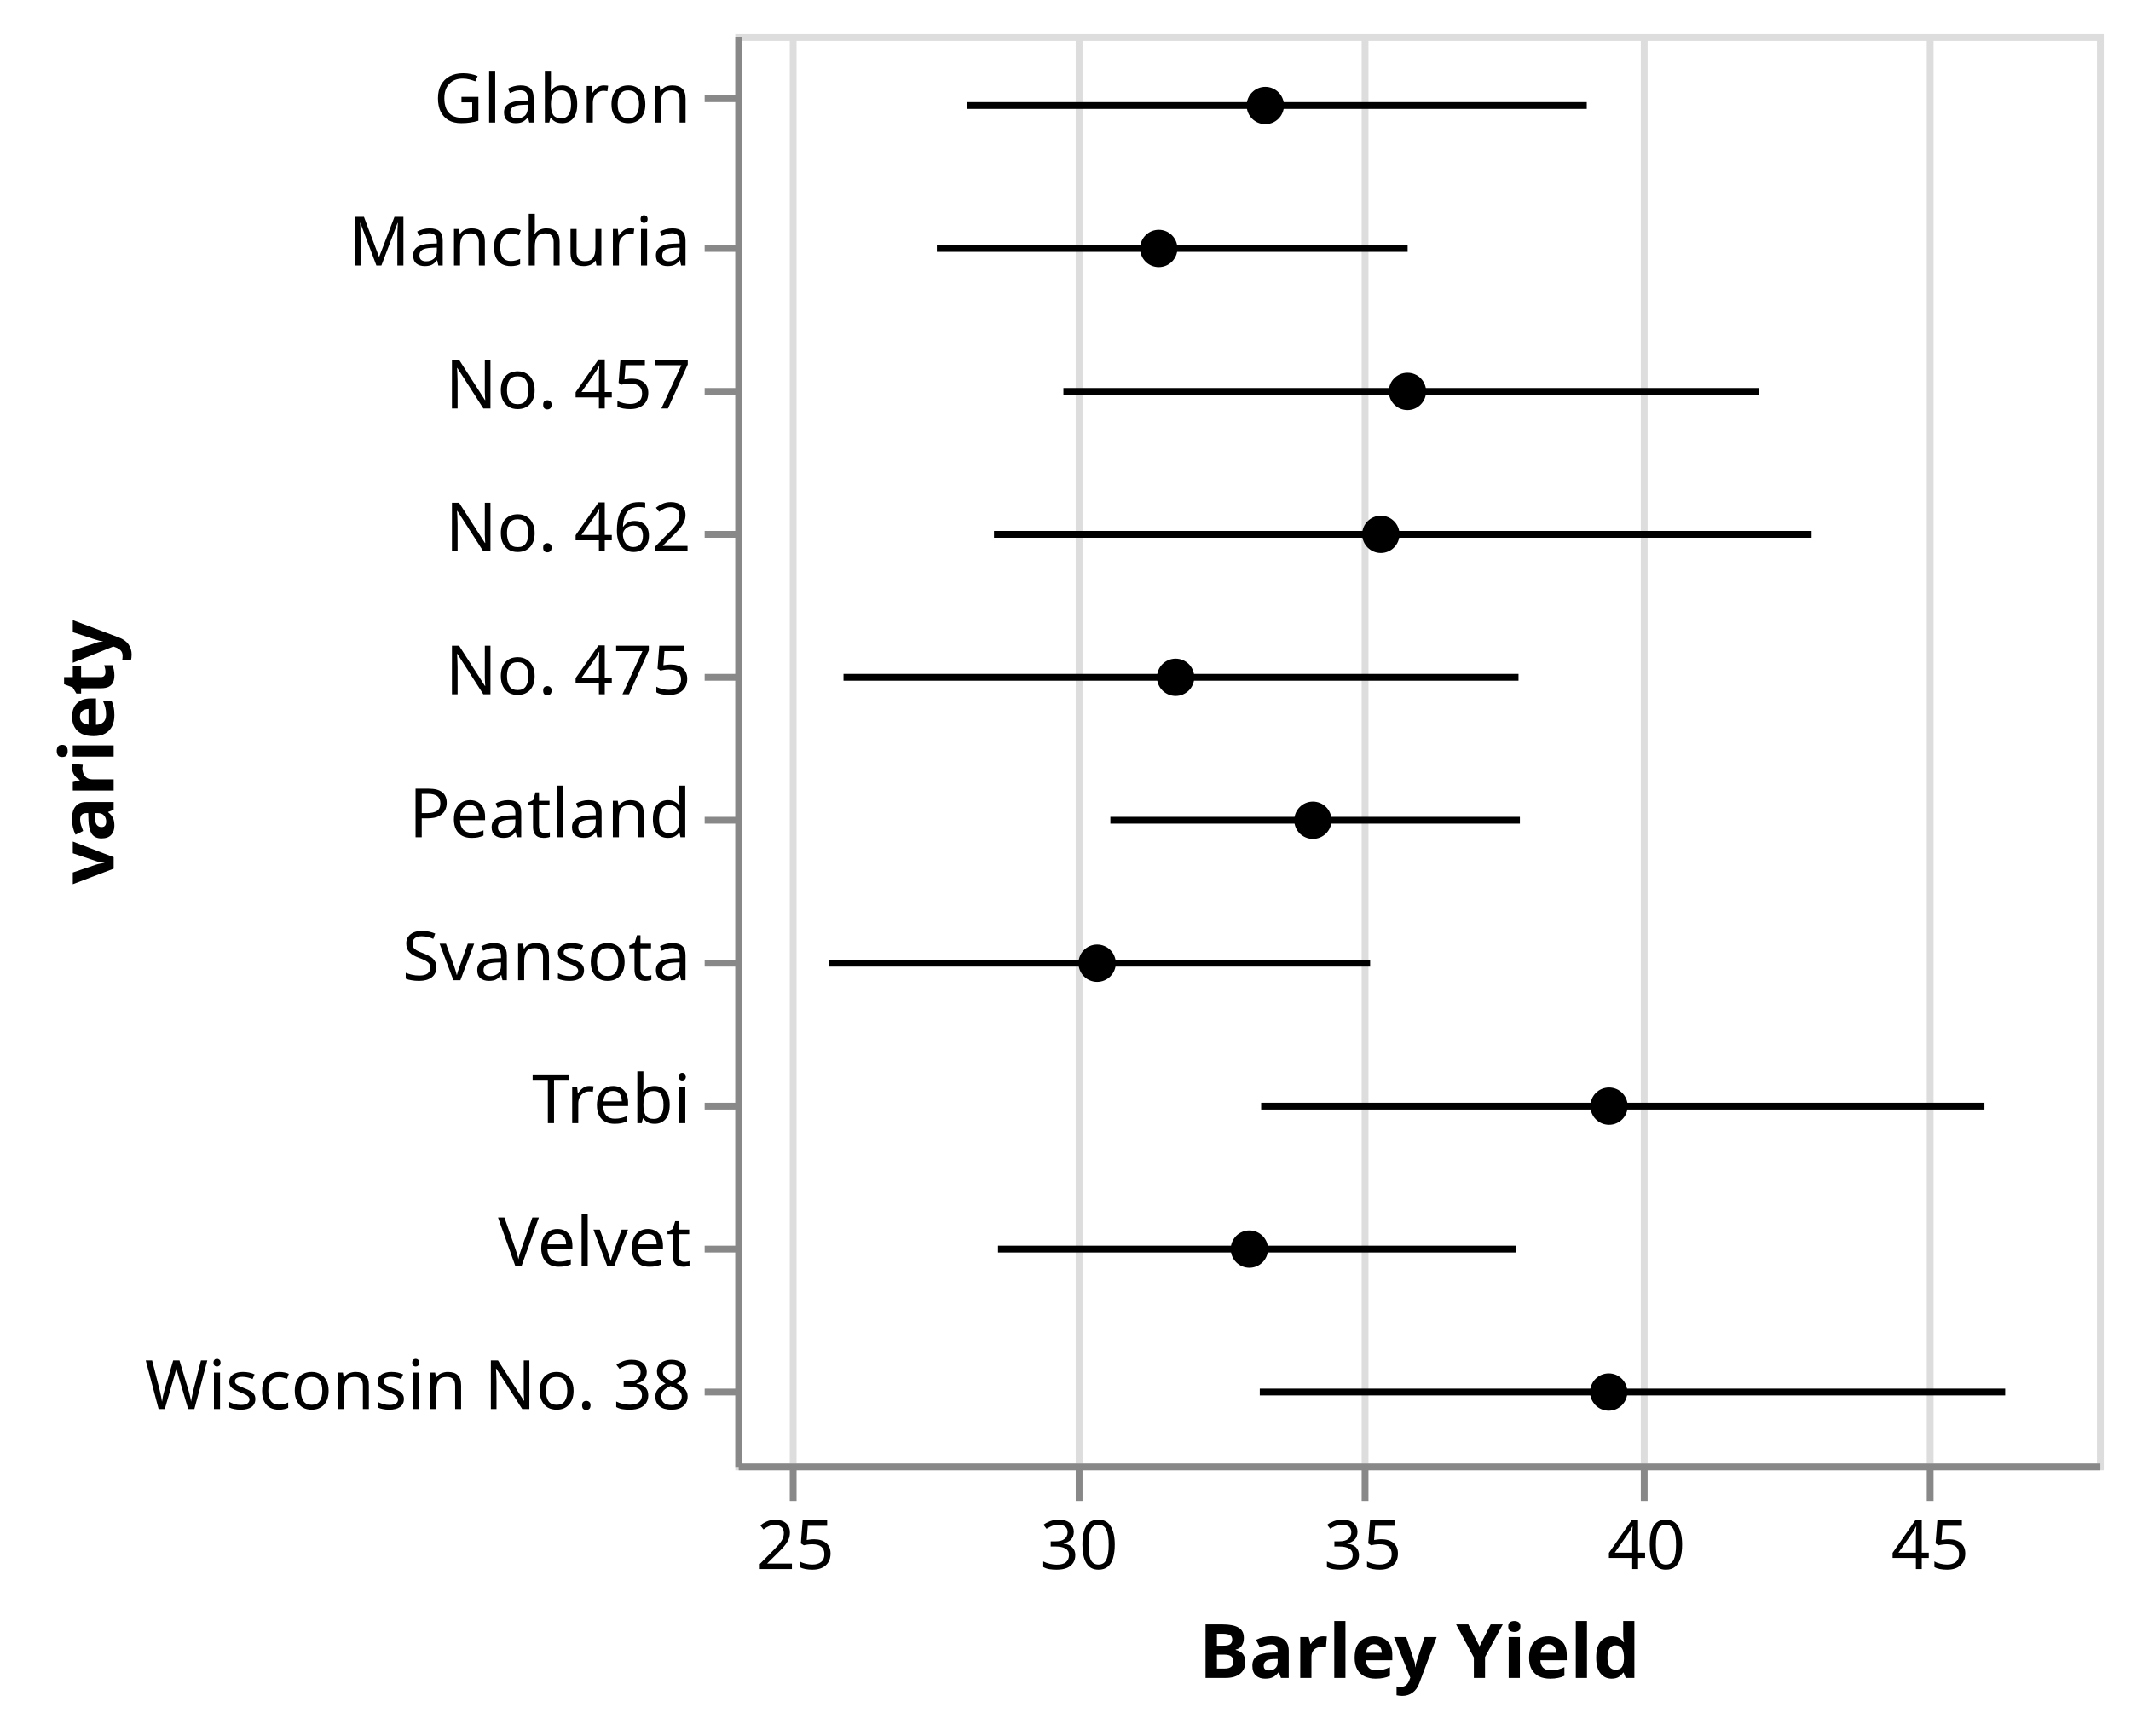
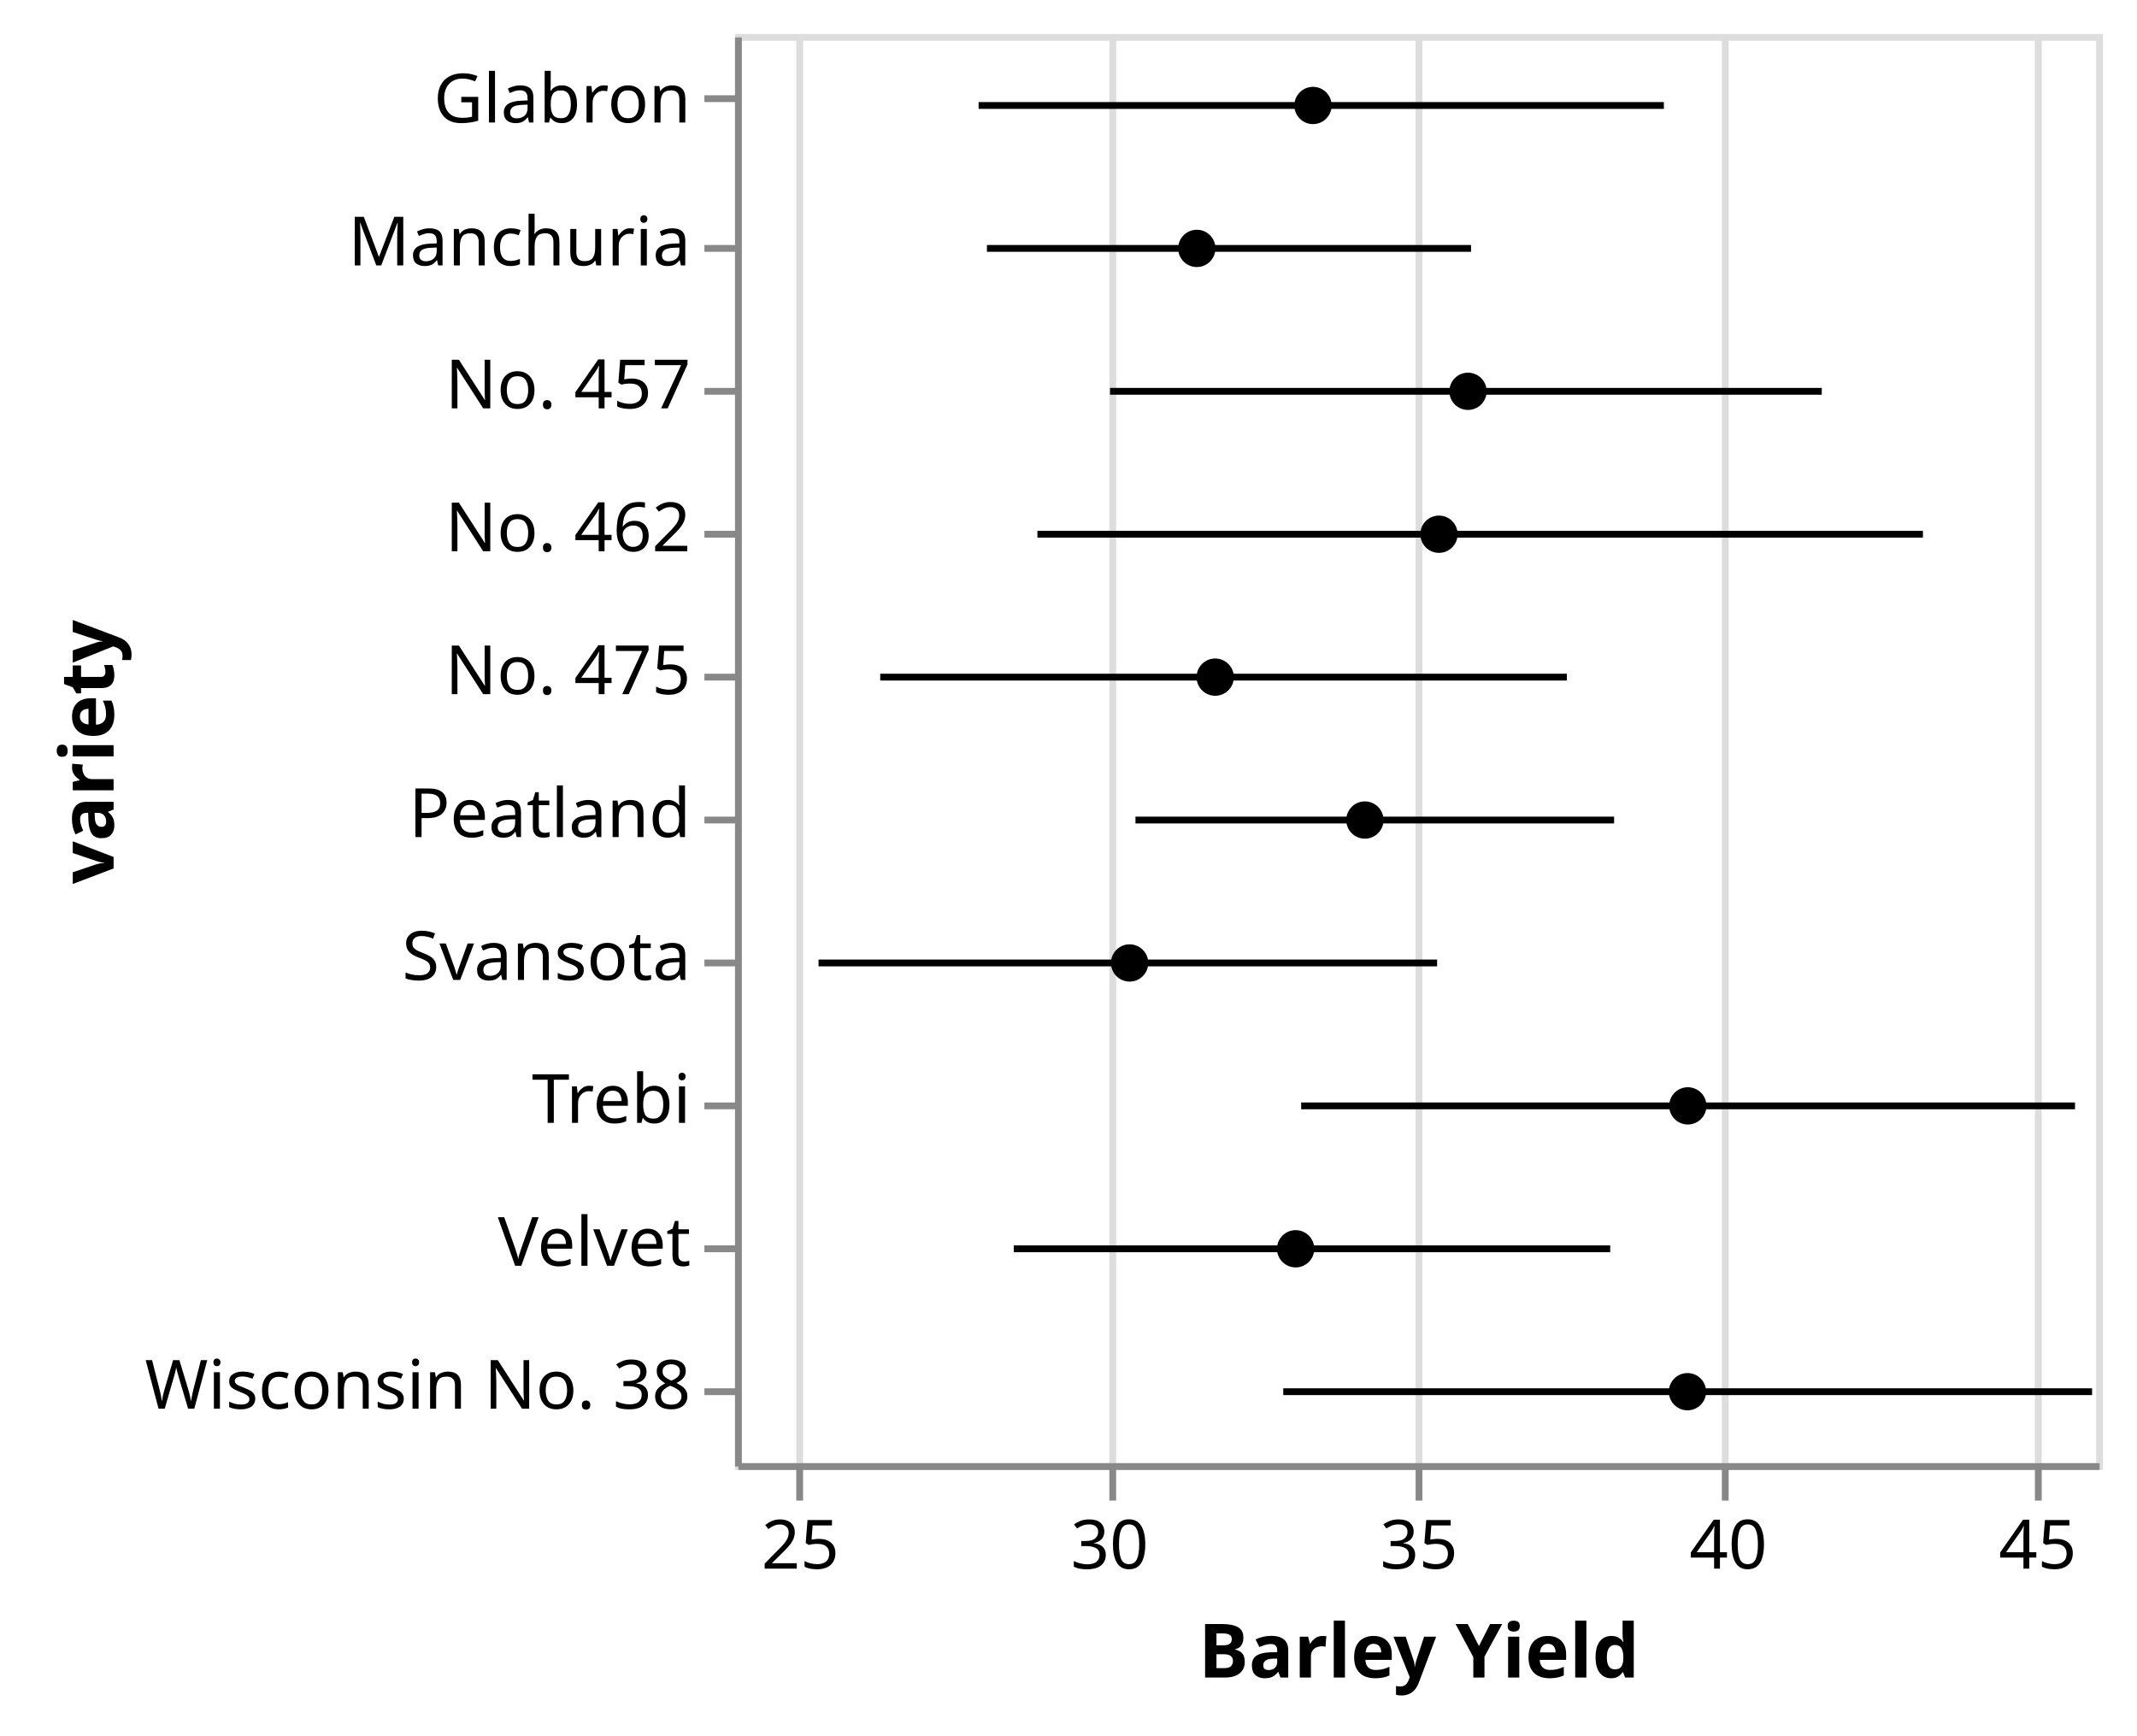
- <svg xmlns="http://www.w3.org/2000/svg" class="marks" width="313" height="255" viewBox="0 0 313 255" version="1.1">
+ <svg xmlns="http://www.w3.org/2000/svg" class="marks" width="314" height="255" viewBox="0 0 314 255" version="1.1">
  <g transform="translate(108,5)">
    <g class="mark-group role-frame root">
      <g transform="translate(0,0)">
        <path class="background" d="M0.5,0.5h200v210h-200Z" style="fill: none; stroke: #ddd;" />
        <g>
          <g class="mark-group role-axis">
            <g transform="translate(0.5,210.5)">
              <path class="background" d="M0,0h0v0h0Z" style="pointer-events: none; fill: none;" />
              <g>
                <g class="mark-rule role-axis-grid" style="pointer-events: none;">
-                   <line transform="translate(8,0)" x2="0" y2="-210" style="fill: none; stroke: #ddd; stroke-width: 1; opacity: 1;" />
-                   <line transform="translate(50,0)" x2="0" y2="-210" style="fill: none; stroke: #ddd; stroke-width: 1; opacity: 1;" />
-                   <line transform="translate(92,0)" x2="0" y2="-210" style="fill: none; stroke: #ddd; stroke-width: 1; opacity: 1;" />
-                   <line transform="translate(133,0)" x2="0" y2="-210" style="fill: none; stroke: #ddd; stroke-width: 1; opacity: 1;" />
-                   <line transform="translate(175,0)" x2="0" y2="-210" style="fill: none; stroke: #ddd; stroke-width: 1; opacity: 1;" />
+                   <line transform="translate(9,0)" x2="0" y2="-210" style="fill: none; stroke: #ddd; stroke-width: 1; opacity: 1;" />
+                   <line transform="translate(55,0)" x2="0" y2="-210" style="fill: none; stroke: #ddd; stroke-width: 1; opacity: 1;" />
+                   <line transform="translate(100,0)" x2="0" y2="-210" style="fill: none; stroke: #ddd; stroke-width: 1; opacity: 1;" />
+                   <line transform="translate(145,0)" x2="0" y2="-210" style="fill: none; stroke: #ddd; stroke-width: 1; opacity: 1;" />
+                   <line transform="translate(191,0)" x2="0" y2="-210" style="fill: none; stroke: #ddd; stroke-width: 1; opacity: 1;" />
                </g>
              </g>
            </g>
          </g>
          <g class="mark-symbol role-mark layer_0_marks">
-             <path transform="translate(62.19908,31.5)" d="M2.739,0A2.739,2.739,0,1,1,-2.739,0A2.739,2.739,0,1,1,2.739,0" style="fill: black; stroke-width: 2;" />
-             <path transform="translate(77.84722,10.5)" d="M2.739,0A2.739,2.739,0,1,1,-2.739,0A2.739,2.739,0,1,1,2.739,0" style="fill: black; stroke-width: 2;" />
-             <path transform="translate(53.14815,136.5)" d="M2.739,0A2.739,2.739,0,1,1,-2.739,0A2.739,2.739,0,1,1,2.739,0" style="fill: black; stroke-width: 2;" />
-             <path transform="translate(75.50924,178.5)" d="M2.739,0A2.739,2.739,0,1,1,-2.739,0A2.739,2.739,0,1,1,2.739,0" style="fill: black; stroke-width: 2;" />
-             <path transform="translate(128.3333,157.5)" d="M2.739,0A2.739,2.739,0,1,1,-2.739,0A2.739,2.739,0,1,1,2.739,0" style="fill: black; stroke-width: 2;" />
-             <path transform="translate(98.72687,52.5)" d="M2.739,0A2.739,2.739,0,1,1,-2.739,0A2.739,2.739,0,1,1,2.739,0" style="fill: black; stroke-width: 2;" />
-             <path transform="translate(94.81484,73.5)" d="M2.739,0A2.739,2.739,0,1,1,-2.739,0A2.739,2.739,0,1,1,2.739,0" style="fill: black; stroke-width: 2;" />
-             <path transform="translate(84.83797,115.5)" d="M2.739,0A2.739,2.739,0,1,1,-2.739,0A2.739,2.739,0,1,1,2.739,0" style="fill: black; stroke-width: 2;" />
-             <path transform="translate(64.67592,94.5)" d="M2.739,0A2.739,2.739,0,1,1,-2.739,0A2.739,2.739,0,1,1,2.739,0" style="fill: black; stroke-width: 2;" />
-             <path transform="translate(128.287,199.5)" d="M2.739,0A2.739,2.739,0,1,1,-2.739,0A2.739,2.739,0,1,1,2.739,0" style="fill: black; stroke-width: 2;" />
+             <path transform="translate(67.85355,31.5)" d="M2.739,0A2.739,2.739,0,1,1,-2.739,0A2.739,2.739,0,1,1,2.739,0" style="fill: black; stroke-width: 2;" />
+             <path transform="translate(84.92423,10.5)" d="M2.739,0A2.739,2.739,0,1,1,-2.739,0A2.739,2.739,0,1,1,2.739,0" style="fill: black; stroke-width: 2;" />
+             <path transform="translate(57.9798,136.5)" d="M2.739,0A2.739,2.739,0,1,1,-2.739,0A2.739,2.739,0,1,1,2.739,0" style="fill: black; stroke-width: 2;" />
+             <path transform="translate(82.37372,178.5)" d="M2.739,0A2.739,2.739,0,1,1,-2.739,0A2.739,2.739,0,1,1,2.739,0" style="fill: black; stroke-width: 2;" />
+             <path transform="translate(139.9999,157.5)" d="M2.739,0A2.739,2.739,0,1,1,-2.739,0A2.739,2.739,0,1,1,2.739,0" style="fill: black; stroke-width: 2;" />
+             <path transform="translate(107.702,52.5)" d="M2.739,0A2.739,2.739,0,1,1,-2.739,0A2.739,2.739,0,1,1,2.739,0" style="fill: black; stroke-width: 2;" />
+             <path transform="translate(103.4344,73.5)" d="M2.739,0A2.739,2.739,0,1,1,-2.739,0A2.739,2.739,0,1,1,2.739,0" style="fill: black; stroke-width: 2;" />
+             <path transform="translate(92.55051,115.5)" d="M2.739,0A2.739,2.739,0,1,1,-2.739,0A2.739,2.739,0,1,1,2.739,0" style="fill: black; stroke-width: 2;" />
+             <path transform="translate(70.55555,94.5)" d="M2.739,0A2.739,2.739,0,1,1,-2.739,0A2.739,2.739,0,1,1,2.739,0" style="fill: black; stroke-width: 2;" />
+             <path transform="translate(139.9495,199.5)" d="M2.739,0A2.739,2.739,0,1,1,-2.739,0A2.739,2.739,0,1,1,2.739,0" style="fill: black; stroke-width: 2;" />
          </g>
          <g class="mark-rule role-mark layer_1_marks">
-             <line transform="translate(29.60417,31.5)" x2="69.147" y2="0" style="fill: none; stroke: black;" />
-             <line transform="translate(34.07001,10.5)" x2="90.992" y2="0" style="fill: none; stroke: black;" />
-             <line transform="translate(13.81887,136.5)" x2="79.427" y2="0" style="fill: none; stroke: black;" />
-             <line transform="translate(38.58737,178.5)" x2="76.023" y2="0" style="fill: none; stroke: black;" />
-             <line transform="translate(77.23667,157.5)" x2="106.237" y2="0" style="fill: none; stroke: black;" />
-             <line transform="translate(48.19388,52.5)" x2="102.166" y2="0" style="fill: none; stroke: black;" />
-             <line transform="translate(38,73.5)" x2="120.079" y2="0" style="fill: none; stroke: black;" />
-             <line transform="translate(55.09085,115.5)" x2="60.149" y2="0" style="fill: none; stroke: black;" />
-             <line transform="translate(15.89177,94.5)" x2="99.144" y2="0" style="fill: none; stroke: black;" />
-             <line transform="translate(77.03416,199.5)" x2="109.487" y2="0" style="fill: none; stroke: black;" />
+             <line transform="translate(37.01453,31.5)" x2="71.132" y2="0" style="fill: none; stroke: black;" />
+             <line transform="translate(35.79104,10.5)" x2="100.692" y2="0" style="fill: none; stroke: black;" />
+             <line transform="translate(12.27271,136.5)" x2="90.892" y2="0" style="fill: none; stroke: black;" />
+             <line transform="translate(40.95769,178.5)" x2="87.637" y2="0" style="fill: none; stroke: black;" />
+             <line transform="translate(83.18808,157.5)" x2="113.701" y2="0" style="fill: none; stroke: black;" />
+             <line transform="translate(55.10417,52.5)" x2="104.578" y2="0" style="fill: none; stroke: black;" />
+             <line transform="translate(44.43435,73.5)" x2="130.114" y2="0" style="fill: none; stroke: black;" />
+             <line transform="translate(58.8384,115.5)" x2="70.33" y2="0" style="fill: none; stroke: black;" />
+             <line transform="translate(21.33711,94.5)" x2="100.891" y2="0" style="fill: none; stroke: black;" />
+             <line transform="translate(80.5543,199.5)" x2="118.847" y2="0" style="fill: none; stroke: black;" />
          </g>
          <g class="mark-group role-axis">
            <g transform="translate(0.5,210.5)">
              <path class="background" d="M0,0h0v0h0Z" style="pointer-events: none; fill: none;" />
              <g>
                <g class="mark-rule role-axis-tick" style="pointer-events: none;">
-                   <line transform="translate(8,0)" x2="0" y2="5" style="fill: none; stroke: #888; stroke-width: 1; opacity: 1;" />
-                   <line transform="translate(50,0)" x2="0" y2="5" style="fill: none; stroke: #888; stroke-width: 1; opacity: 1;" />
-                   <line transform="translate(92,0)" x2="0" y2="5" style="fill: none; stroke: #888; stroke-width: 1; opacity: 1;" />
-                   <line transform="translate(133,0)" x2="0" y2="5" style="fill: none; stroke: #888; stroke-width: 1; opacity: 1;" />
-                   <line transform="translate(175,0)" x2="0" y2="5" style="fill: none; stroke: #888; stroke-width: 1; opacity: 1;" />
+                   <line transform="translate(9,0)" x2="0" y2="5" style="fill: none; stroke: #888; stroke-width: 1; opacity: 1;" />
+                   <line transform="translate(55,0)" x2="0" y2="5" style="fill: none; stroke: #888; stroke-width: 1; opacity: 1;" />
+                   <line transform="translate(100,0)" x2="0" y2="5" style="fill: none; stroke: #888; stroke-width: 1; opacity: 1;" />
+                   <line transform="translate(145,0)" x2="0" y2="5" style="fill: none; stroke: #888; stroke-width: 1; opacity: 1;" />
+                   <line transform="translate(191,0)" x2="0" y2="5" style="fill: none; stroke: #888; stroke-width: 1; opacity: 1;" />
                </g>
                <g class="mark-text role-axis-label" style="pointer-events: none;">
-                   <text text-anchor="middle" transform="translate(8.333333,15)" style="font: 10px sans-serif; fill: #000; opacity: 1;">25</text>
-                   <text text-anchor="middle" transform="translate(50,15)" style="font: 10px sans-serif; fill: #000; opacity: 1;">30</text>
-                   <text text-anchor="middle" transform="translate(91.66667,15)" style="font: 10px sans-serif; fill: #000; opacity: 1;">35</text>
-                   <text text-anchor="middle" transform="translate(133.3333,15)" style="font: 10px sans-serif; fill: #000; opacity: 1;">40</text>
-                   <text text-anchor="middle" transform="translate(175,15)" style="font: 10px sans-serif; fill: #000; opacity: 1;">45</text>
+                   <text text-anchor="middle" transform="translate(9.090909,15)" style="font: 10px sans-serif; fill: #000; opacity: 1;">25</text>
+                   <text text-anchor="middle" transform="translate(54.54545,15)" style="font: 10px sans-serif; fill: #000; opacity: 1;">30</text>
+                   <text text-anchor="middle" transform="translate(100,15)" style="font: 10px sans-serif; fill: #000; opacity: 1;">35</text>
+                   <text text-anchor="middle" transform="translate(145.4545,15)" style="font: 10px sans-serif; fill: #000; opacity: 1;">40</text>
+                   <text text-anchor="middle" transform="translate(190.9091,15)" style="font: 10px sans-serif; fill: #000; opacity: 1;">45</text>
                </g>
                <g class="mark-rule role-axis-domain" style="pointer-events: none;">
                  <line transform="translate(0,0)" x2="200" y2="0" style="fill: none; stroke: #888; stroke-width: 1; opacity: 1;" />
                </g>
                <g class="mark-text role-axis-title" style="pointer-events: none;">
                  <text text-anchor="middle" transform="translate(100,31)" style="font: bold 11px sans-serif; fill: #000; opacity: 1;">Barley Yield</text>
                </g>
              </g>
            </g>
          </g>
          <g class="mark-group role-axis">
            <g transform="translate(0.5,0.5)">
              <path class="background" d="M0,0h0v0h0Z" style="pointer-events: none; fill: none;" />
              <g>
                <g class="mark-rule role-axis-tick" style="pointer-events: none;">
                  <line transform="translate(0,9)" x2="-5" y2="0" style="fill: none; stroke: #888; stroke-width: 1; opacity: 1;" />
                  <line transform="translate(0,31)" x2="-5" y2="0" style="fill: none; stroke: #888; stroke-width: 1; opacity: 1;" />
                  <line transform="translate(0,52)" x2="-5" y2="0" style="fill: none; stroke: #888; stroke-width: 1; opacity: 1;" />
                  <line transform="translate(0,73)" x2="-5" y2="0" style="fill: none; stroke: #888; stroke-width: 1; opacity: 1;" />
                  <line transform="translate(0,94)" x2="-5" y2="0" style="fill: none; stroke: #888; stroke-width: 1; opacity: 1;" />
                  <line transform="translate(0,115)" x2="-5" y2="0" style="fill: none; stroke: #888; stroke-width: 1; opacity: 1;" />
                  <line transform="translate(0,136)" x2="-5" y2="0" style="fill: none; stroke: #888; stroke-width: 1; opacity: 1;" />
                  <line transform="translate(0,157)" x2="-5" y2="0" style="fill: none; stroke: #888; stroke-width: 1; opacity: 1;" />
                  <line transform="translate(0,178)" x2="-5" y2="0" style="fill: none; stroke: #888; stroke-width: 1; opacity: 1;" />
                  <line transform="translate(0,199)" x2="-5" y2="0" style="fill: none; stroke: #888; stroke-width: 1; opacity: 1;" />
                </g>
                <g class="mark-text role-axis-label" style="pointer-events: none;">
                  <text text-anchor="end" transform="translate(-7,12.5)" style="font: 10px sans-serif; fill: #000; opacity: 1;">Glabron</text>
                  <text text-anchor="end" transform="translate(-7,33.5)" style="font: 10px sans-serif; fill: #000; opacity: 1;">Manchuria</text>
                  <text text-anchor="end" transform="translate(-7,54.5)" style="font: 10px sans-serif; fill: #000; opacity: 1;">No. 457</text>
                  <text text-anchor="end" transform="translate(-7,75.5)" style="font: 10px sans-serif; fill: #000; opacity: 1;">No. 462</text>
                  <text text-anchor="end" transform="translate(-7,96.5)" style="font: 10px sans-serif; fill: #000; opacity: 1;">No. 475</text>
                  <text text-anchor="end" transform="translate(-7,117.5)" style="font: 10px sans-serif; fill: #000; opacity: 1;">Peatland</text>
                  <text text-anchor="end" transform="translate(-7,138.5)" style="font: 10px sans-serif; fill: #000; opacity: 1;">Svansota</text>
                  <text text-anchor="end" transform="translate(-7,159.5)" style="font: 10px sans-serif; fill: #000; opacity: 1;">Trebi</text>
                  <text text-anchor="end" transform="translate(-7,180.5)" style="font: 10px sans-serif; fill: #000; opacity: 1;">Velvet</text>
                  <text text-anchor="end" transform="translate(-7,201.5)" style="font: 10px sans-serif; fill: #000; opacity: 1;">Wisconsin No. 38</text>
                </g>
                <g class="mark-rule role-axis-domain" style="pointer-events: none;">
                  <line transform="translate(0,0)" x2="0" y2="210" style="fill: none; stroke: #888; stroke-width: 1; opacity: 1;" />
                </g>
                <g class="mark-text role-axis-title" style="pointer-events: none;">
                  <text text-anchor="middle" transform="translate(-89.80762,105) rotate(-90) translate(0,-2)" style="font: bold 11px sans-serif; fill: #000; opacity: 1;">variety</text>
                </g>
              </g>
            </g>
          </g>
        </g>
      </g>
    </g>
  </g>
</svg>
